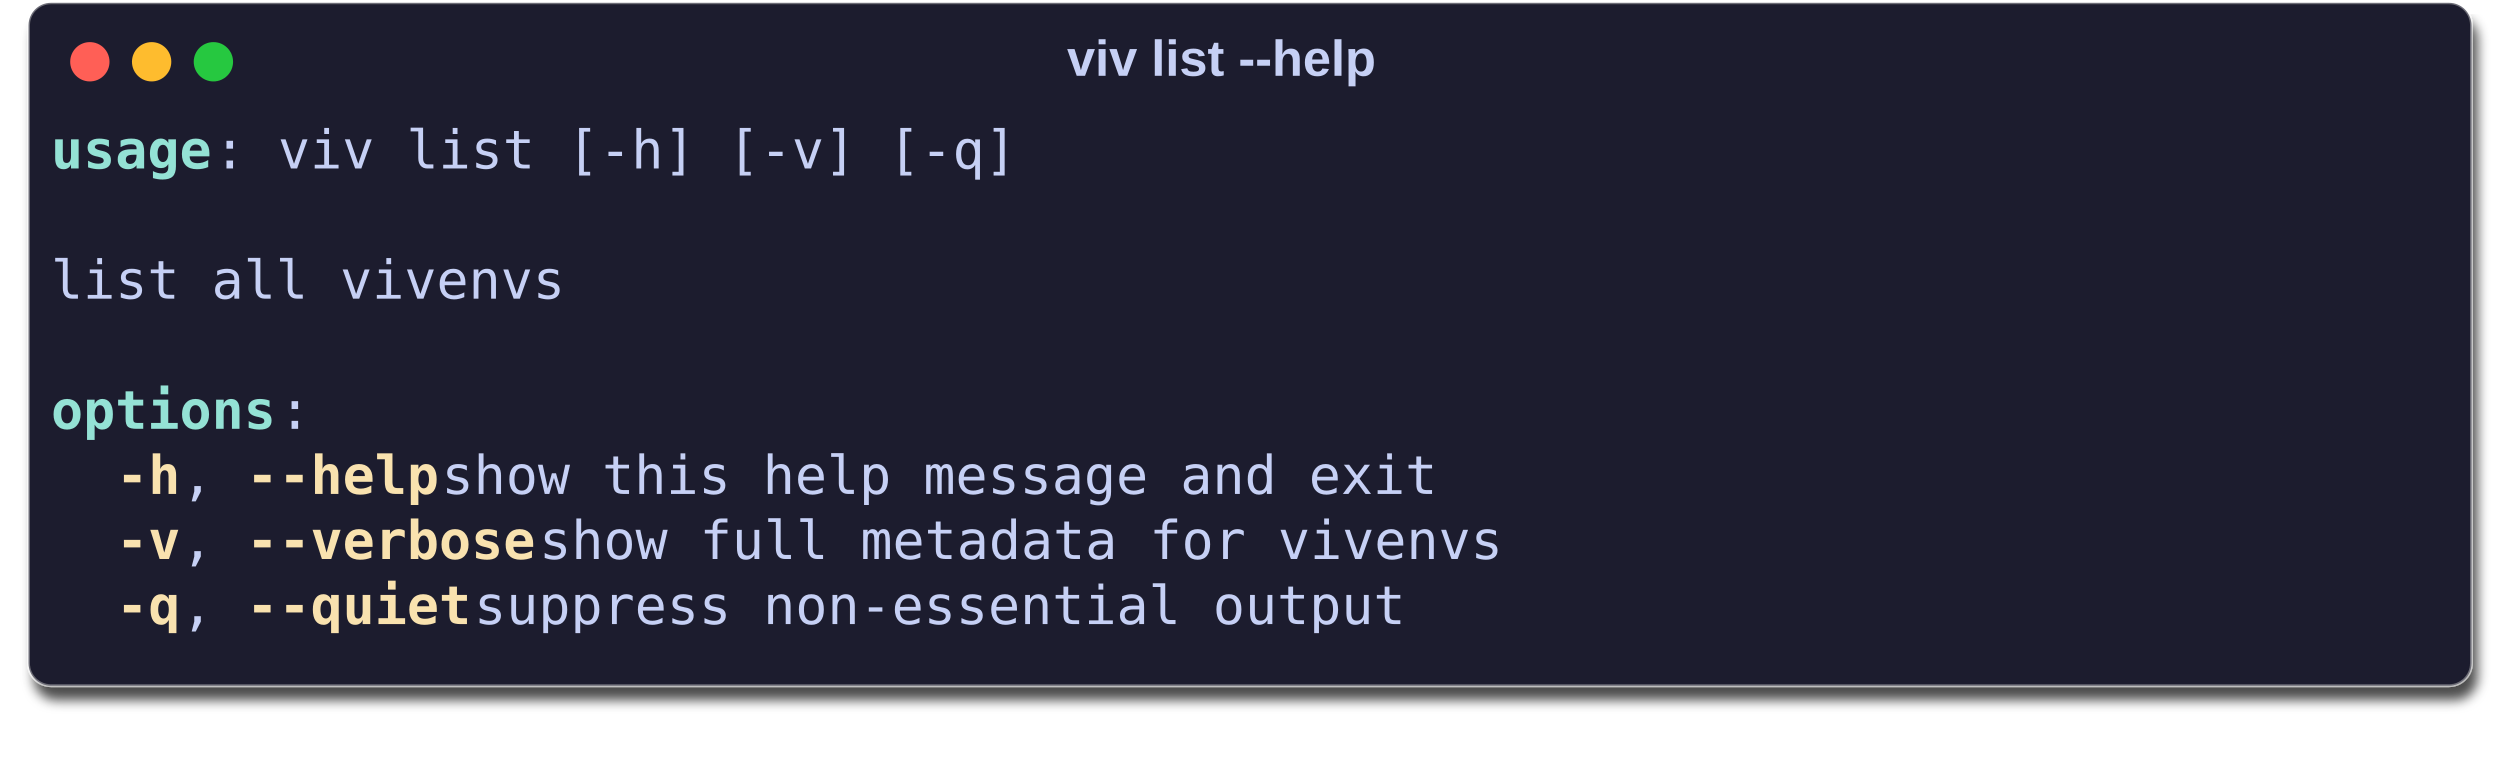
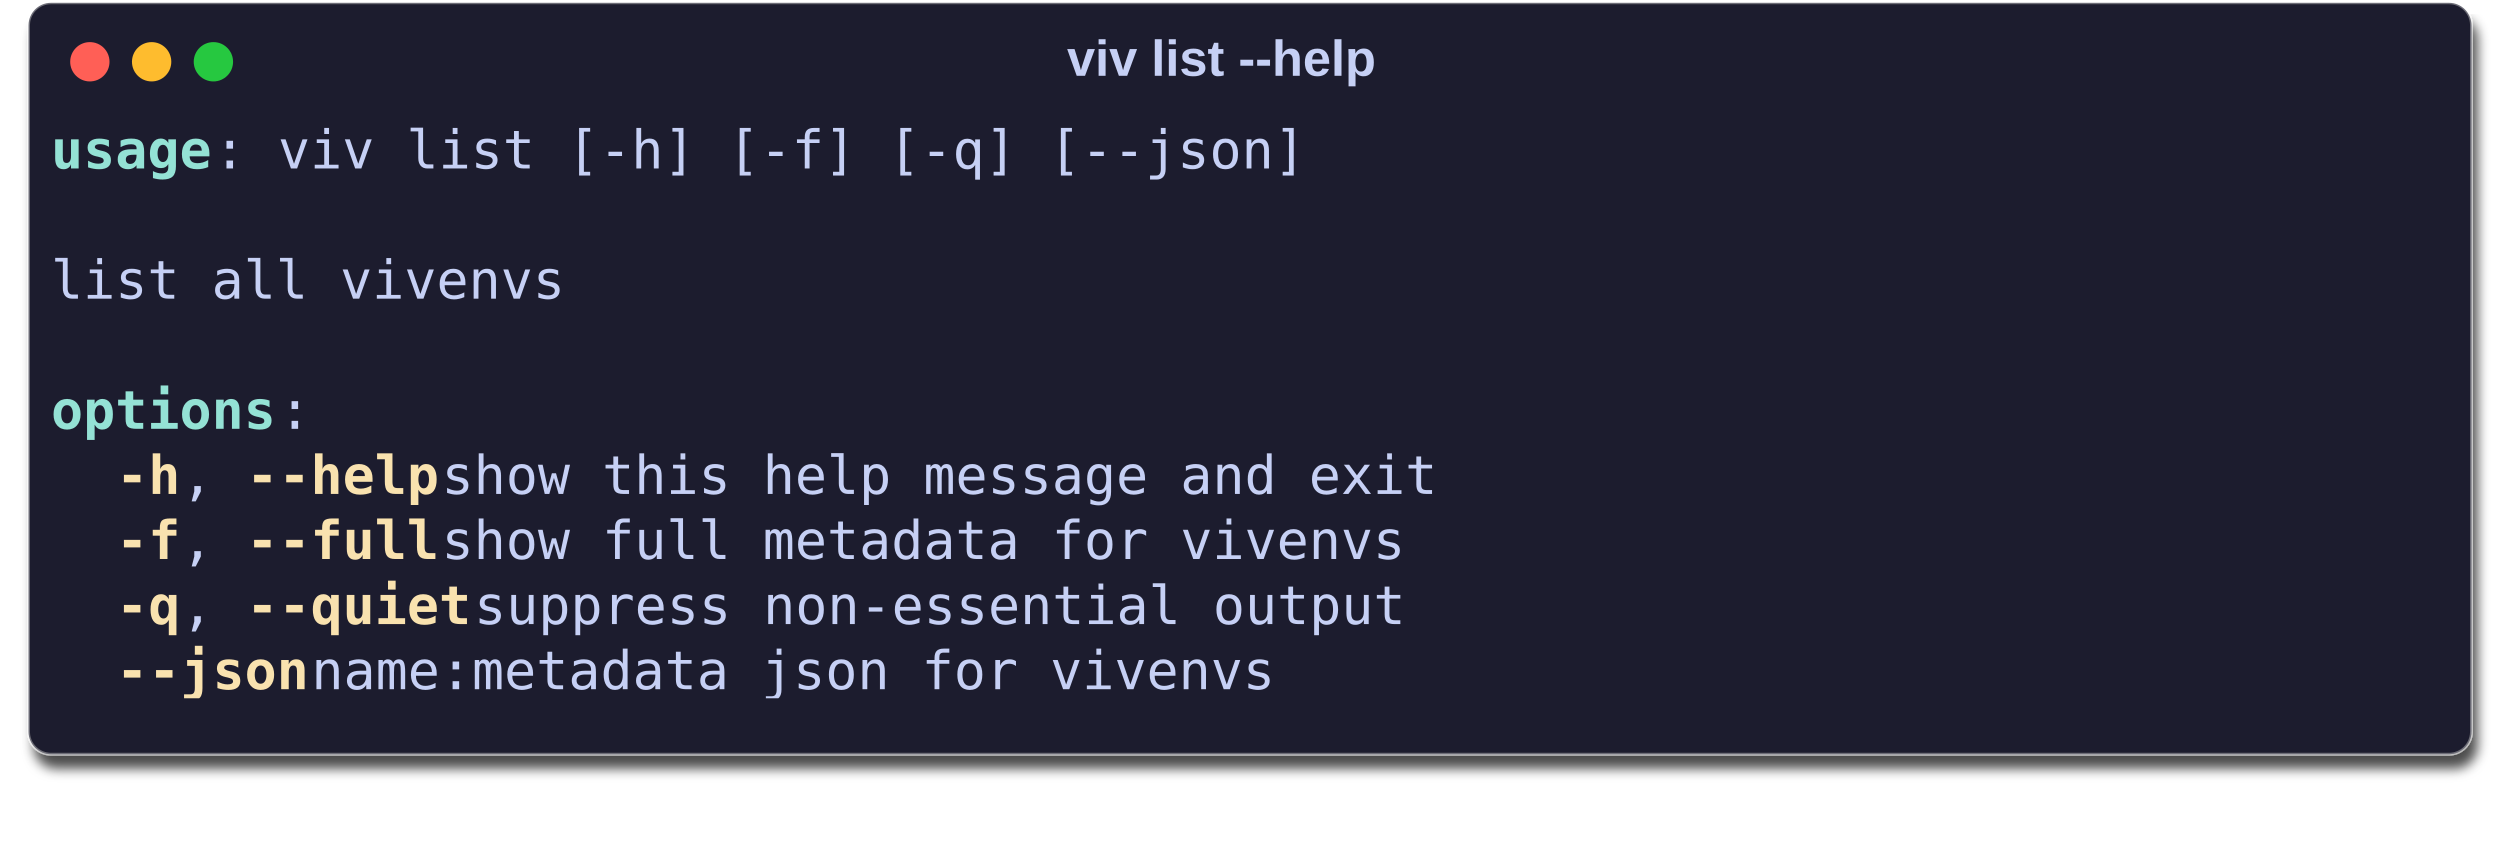
- <svg xmlns="http://www.w3.org/2000/svg" class="rich-terminal shadow" viewBox="0 0 890.333 277.533">
+ <svg xmlns="http://www.w3.org/2000/svg" class="rich-terminal shadow" viewBox="0 0 890.333 301.933">
  <style>

    @font-face {
        font-family: "Fira Code";
        src: local("FiraCode-Regular"),
                url("https://cdnjs.cloudflare.com/ajax/libs/firacode/6.2.0/woff2/FiraCode-Regular.woff2") format("woff2"),
                url("https://cdnjs.cloudflare.com/ajax/libs/firacode/6.2.0/woff/FiraCode-Regular.woff") format("woff");
        font-style: normal;
        font-weight: 400;
    }
    @font-face {
        font-family: "Fira Code";
        src: local("FiraCode-Bold"),
                url("https://cdnjs.cloudflare.com/ajax/libs/firacode/6.2.0/woff2/FiraCode-Bold.woff2") format("woff2"),
                url("https://cdnjs.cloudflare.com/ajax/libs/firacode/6.2.0/woff/FiraCode-Bold.woff") format("woff");
        font-style: bold;
        font-weight: 700;
    }

-     .terminal-3499396704-matrix {
+     .terminal-1773455935-matrix {
        font-family: Fira Code, monospace;
        font-size: 20px;
        line-height: 24.4px;
        font-variant-east-asian: full-width;
    }

-     .terminal-3499396704-title {
+     .terminal-1773455935-title {
        font-size: 18px;
        font-weight: bold;
        font-family: arial;
    }

    .shadow {
        -webkit-filter: drop-shadow( 2px 5px 2px rgba(0, 0, 0, .7));
        filter: drop-shadow( 2px 5px 2px rgba(0, 0, 0, .7));
    }
-     .terminal-3499396704-r1 { fill: #94e2d5;font-weight: bold }
- .terminal-3499396704-r2 { fill: #c6d0f5 }
- .terminal-3499396704-r3 { fill: #f9e2af;font-weight: bold }
+     .terminal-1773455935-r1 { fill: #94e2d5;font-weight: bold }
+ .terminal-1773455935-r2 { fill: #c6d0f5 }
+ .terminal-1773455935-r3 { fill: #f9e2af;font-weight: bold }
    </style>
  <defs>
-     <clipPath id="terminal-3499396704-clip-terminal">
-       <rect x="0" y="0" width="853.0" height="194.2" />
+     <clipPath id="terminal-1773455935-clip-terminal">
+       <rect x="0" y="0" width="853.0" height="218.6" />
    </clipPath>
-     <clipPath id="terminal-3499396704-line-0">
+     <clipPath id="terminal-1773455935-line-0">
      <rect x="0" y="1.5" width="854" height="24.65" />
    </clipPath>
-     <clipPath id="terminal-3499396704-line-1">
+     <clipPath id="terminal-1773455935-line-1">
      <rect x="0" y="25.9" width="854" height="24.65" />
    </clipPath>
-     <clipPath id="terminal-3499396704-line-2">
+     <clipPath id="terminal-1773455935-line-2">
      <rect x="0" y="50.3" width="854" height="24.65" />
    </clipPath>
-     <clipPath id="terminal-3499396704-line-3">
+     <clipPath id="terminal-1773455935-line-3">
      <rect x="0" y="74.7" width="854" height="24.65" />
    </clipPath>
-     <clipPath id="terminal-3499396704-line-4">
+     <clipPath id="terminal-1773455935-line-4">
      <rect x="0" y="99.1" width="854" height="24.65" />
    </clipPath>
-     <clipPath id="terminal-3499396704-line-5">
+     <clipPath id="terminal-1773455935-line-5">
      <rect x="0" y="123.5" width="854" height="24.65" />
    </clipPath>
-     <clipPath id="terminal-3499396704-line-6">
+     <clipPath id="terminal-1773455935-line-6">
      <rect x="0" y="147.9" width="854" height="24.65" />
    </clipPath>
+     <clipPath id="terminal-1773455935-line-7">
+       <rect x="0" y="172.3" width="854" height="24.65" />
+     </clipPath>
  </defs>
-   <rect fill="#1e1e2e" stroke="rgba(255,255,255,0.35)" stroke-width="1" x="10.167" y="1" width="870" height="243.2" rx="8" />
-   <text class="terminal-3499396704-title" fill="#c6d0f5" text-anchor="middle" x="435" y="27">viv list --help</text>
+   <rect fill="#1e1e2e" stroke="rgba(255,255,255,0.35)" stroke-width="1" x="10.167" y="1" width="870" height="267.6" rx="8" />
+   <text class="terminal-1773455935-title" fill="#c6d0f5" text-anchor="middle" x="435" y="27">viv list --help</text>
  <g transform="translate(32,22)">
    <circle cx="0" cy="0" r="7" fill="#ff5f57" />
    <circle cx="22" cy="0" r="7" fill="#febc2e" />
    <circle cx="44" cy="0" r="7" fill="#28c840" />
  </g>
-   <g transform="translate(18.16667, 41) scale(.95)" clip-path="url(#terminal-3499396704-clip-terminal)">
-     <g class="terminal-3499396704-matrix">
-       <text class="terminal-3499396704-r1" x="0" y="20" textLength="61" clip-path="url(#terminal-3499396704-line-0)">usage</text>
-       <text class="terminal-3499396704-r2" x="61" y="20" textLength="305" clip-path="url(#terminal-3499396704-line-0)">: viv list [-h] [-v] [-q]</text>
-       <text class="terminal-3499396704-r2" x="854" y="20" textLength="12.2" clip-path="url(#terminal-3499396704-line-0)">
+   <g transform="translate(18.16667, 41) scale(.95)" clip-path="url(#terminal-1773455935-clip-terminal)">
+     <g class="terminal-1773455935-matrix">
+       <text class="terminal-1773455935-r1" x="0" y="20" textLength="61" clip-path="url(#terminal-1773455935-line-0)">usage</text>
+       <text class="terminal-1773455935-r2" x="61" y="20" textLength="414.8" clip-path="url(#terminal-1773455935-line-0)">: viv list [-h] [-f] [-q] [--json]</text>
+       <text class="terminal-1773455935-r2" x="854" y="20" textLength="12.2" clip-path="url(#terminal-1773455935-line-0)">
</text>
-       <text class="terminal-3499396704-r2" x="854" y="44.4" textLength="12.2" clip-path="url(#terminal-3499396704-line-1)">
+       <text class="terminal-1773455935-r2" x="854" y="44.4" textLength="12.2" clip-path="url(#terminal-1773455935-line-1)">
</text>
-       <text class="terminal-3499396704-r2" x="0" y="68.8" textLength="195.2" clip-path="url(#terminal-3499396704-line-2)">list all vivenvs</text>
-       <text class="terminal-3499396704-r2" x="854" y="68.8" textLength="12.2" clip-path="url(#terminal-3499396704-line-2)">
+       <text class="terminal-1773455935-r2" x="0" y="68.8" textLength="195.2" clip-path="url(#terminal-1773455935-line-2)">list all vivenvs</text>
+       <text class="terminal-1773455935-r2" x="854" y="68.8" textLength="12.2" clip-path="url(#terminal-1773455935-line-2)">
</text>
-       <text class="terminal-3499396704-r2" x="854" y="93.2" textLength="12.2" clip-path="url(#terminal-3499396704-line-3)">
+       <text class="terminal-1773455935-r2" x="854" y="93.2" textLength="12.2" clip-path="url(#terminal-1773455935-line-3)">
</text>
-       <text class="terminal-3499396704-r1" x="0" y="117.6" textLength="85.4" clip-path="url(#terminal-3499396704-line-4)">options</text>
-       <text class="terminal-3499396704-r2" x="85.4" y="117.6" textLength="12.2" clip-path="url(#terminal-3499396704-line-4)">:</text>
-       <text class="terminal-3499396704-r2" x="854" y="117.6" textLength="12.2" clip-path="url(#terminal-3499396704-line-4)">
+       <text class="terminal-1773455935-r1" x="0" y="117.6" textLength="85.4" clip-path="url(#terminal-1773455935-line-4)">options</text>
+       <text class="terminal-1773455935-r2" x="85.4" y="117.6" textLength="12.2" clip-path="url(#terminal-1773455935-line-4)">:</text>
+       <text class="terminal-1773455935-r2" x="854" y="117.6" textLength="12.2" clip-path="url(#terminal-1773455935-line-4)">
</text>
-       <text class="terminal-3499396704-r3" x="24.4" y="142" textLength="24.4" clip-path="url(#terminal-3499396704-line-5)">-h</text>
-       <text class="terminal-3499396704-r2" x="48.8" y="142" textLength="24.4" clip-path="url(#terminal-3499396704-line-5)">, </text>
-       <text class="terminal-3499396704-r3" x="73.2" y="142" textLength="73.2" clip-path="url(#terminal-3499396704-line-5)">--help</text>
-       <text class="terminal-3499396704-r2" x="146.4" y="142" textLength="463.6" clip-path="url(#terminal-3499396704-line-5)">       show this help message and exit</text>
-       <text class="terminal-3499396704-r2" x="854" y="142" textLength="12.2" clip-path="url(#terminal-3499396704-line-5)">
+       <text class="terminal-1773455935-r3" x="24.4" y="142" textLength="24.4" clip-path="url(#terminal-1773455935-line-5)">-h</text>
+       <text class="terminal-1773455935-r2" x="48.8" y="142" textLength="24.4" clip-path="url(#terminal-1773455935-line-5)">, </text>
+       <text class="terminal-1773455935-r3" x="73.2" y="142" textLength="73.2" clip-path="url(#terminal-1773455935-line-5)">--help</text>
+       <text class="terminal-1773455935-r2" x="146.4" y="142" textLength="439.2" clip-path="url(#terminal-1773455935-line-5)">     show this help message and exit</text>
+       <text class="terminal-1773455935-r2" x="854" y="142" textLength="12.2" clip-path="url(#terminal-1773455935-line-5)">
</text>
-       <text class="terminal-3499396704-r3" x="24.4" y="166.4" textLength="24.4" clip-path="url(#terminal-3499396704-line-6)">-v</text>
-       <text class="terminal-3499396704-r2" x="48.8" y="166.4" textLength="24.4" clip-path="url(#terminal-3499396704-line-6)">, </text>
-       <text class="terminal-3499396704-r3" x="73.2" y="166.4" textLength="109.8" clip-path="url(#terminal-3499396704-line-6)">--verbose</text>
-       <text class="terminal-3499396704-r2" x="183" y="166.4" textLength="414.8" clip-path="url(#terminal-3499396704-line-6)">    show full metadata for vivenvs</text>
-       <text class="terminal-3499396704-r2" x="854" y="166.4" textLength="12.2" clip-path="url(#terminal-3499396704-line-6)">
+       <text class="terminal-1773455935-r3" x="24.4" y="166.4" textLength="24.4" clip-path="url(#terminal-1773455935-line-6)">-f</text>
+       <text class="terminal-1773455935-r2" x="48.8" y="166.4" textLength="24.4" clip-path="url(#terminal-1773455935-line-6)">, </text>
+       <text class="terminal-1773455935-r3" x="73.2" y="166.4" textLength="73.2" clip-path="url(#terminal-1773455935-line-6)">--full</text>
+       <text class="terminal-1773455935-r2" x="146.4" y="166.4" textLength="427" clip-path="url(#terminal-1773455935-line-6)">     show full metadata for vivenvs</text>
+       <text class="terminal-1773455935-r2" x="854" y="166.4" textLength="12.2" clip-path="url(#terminal-1773455935-line-6)">
</text>
-       <text class="terminal-3499396704-r3" x="24.4" y="190.8" textLength="24.4" clip-path="url(#terminal-3499396704-line-7)">-q</text>
-       <text class="terminal-3499396704-r2" x="48.8" y="190.8" textLength="24.4" clip-path="url(#terminal-3499396704-line-7)">, </text>
-       <text class="terminal-3499396704-r3" x="73.2" y="190.8" textLength="85.4" clip-path="url(#terminal-3499396704-line-7)">--quiet</text>
-       <text class="terminal-3499396704-r2" x="158.6" y="190.8" textLength="427" clip-path="url(#terminal-3499396704-line-7)">      suppress non-essential output</text>
-       <text class="terminal-3499396704-r2" x="854" y="190.8" textLength="12.2" clip-path="url(#terminal-3499396704-line-7)">
+       <text class="terminal-1773455935-r3" x="24.4" y="190.8" textLength="24.4" clip-path="url(#terminal-1773455935-line-7)">-q</text>
+       <text class="terminal-1773455935-r2" x="48.8" y="190.8" textLength="24.4" clip-path="url(#terminal-1773455935-line-7)">, </text>
+       <text class="terminal-1773455935-r3" x="73.2" y="190.8" textLength="85.4" clip-path="url(#terminal-1773455935-line-7)">--quiet</text>
+       <text class="terminal-1773455935-r2" x="158.6" y="190.8" textLength="402.6" clip-path="url(#terminal-1773455935-line-7)">    suppress non-essential output</text>
+       <text class="terminal-1773455935-r2" x="854" y="190.8" textLength="12.2" clip-path="url(#terminal-1773455935-line-7)">
+ </text>
+       <text class="terminal-1773455935-r3" x="24.4" y="215.2" textLength="73.2" clip-path="url(#terminal-1773455935-line-8)">--json</text>
+       <text class="terminal-1773455935-r2" x="97.6" y="215.2" textLength="475.8" clip-path="url(#terminal-1773455935-line-8)">         name:metadata json for vivenvs</text>
+       <text class="terminal-1773455935-r2" x="854" y="215.2" textLength="12.2" clip-path="url(#terminal-1773455935-line-8)">
</text>
    </g>
  </g>
</svg>
